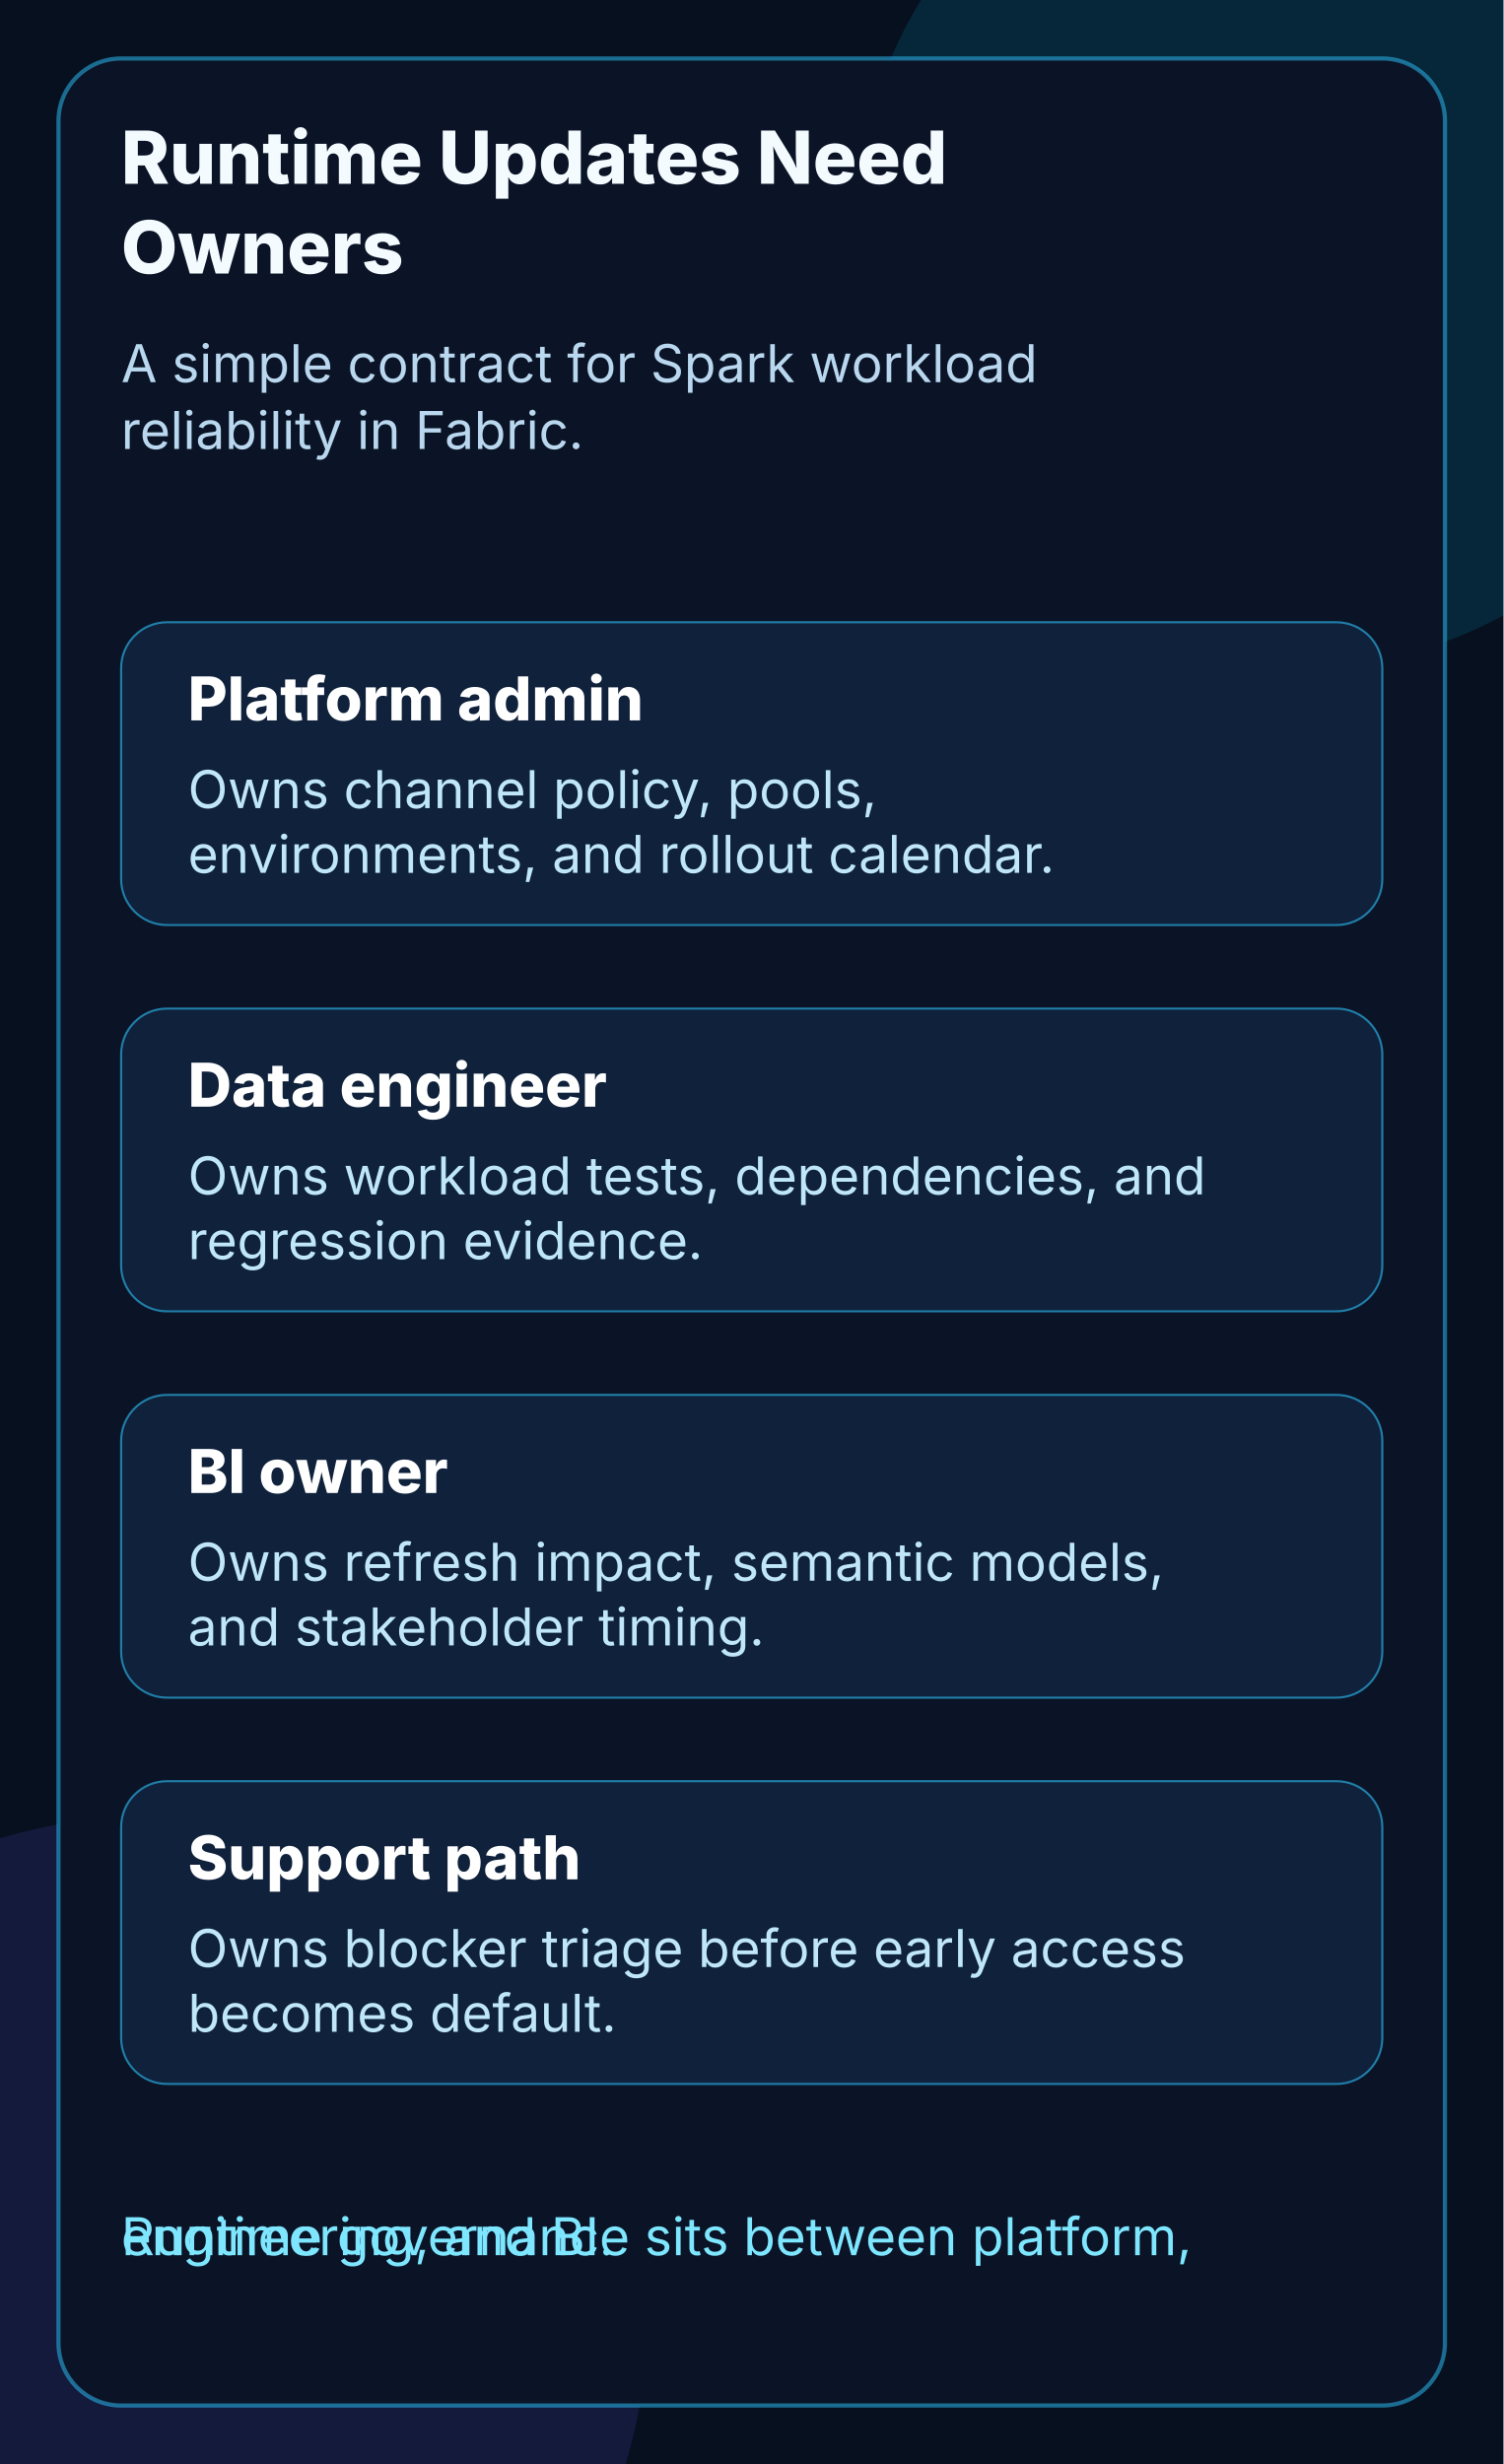
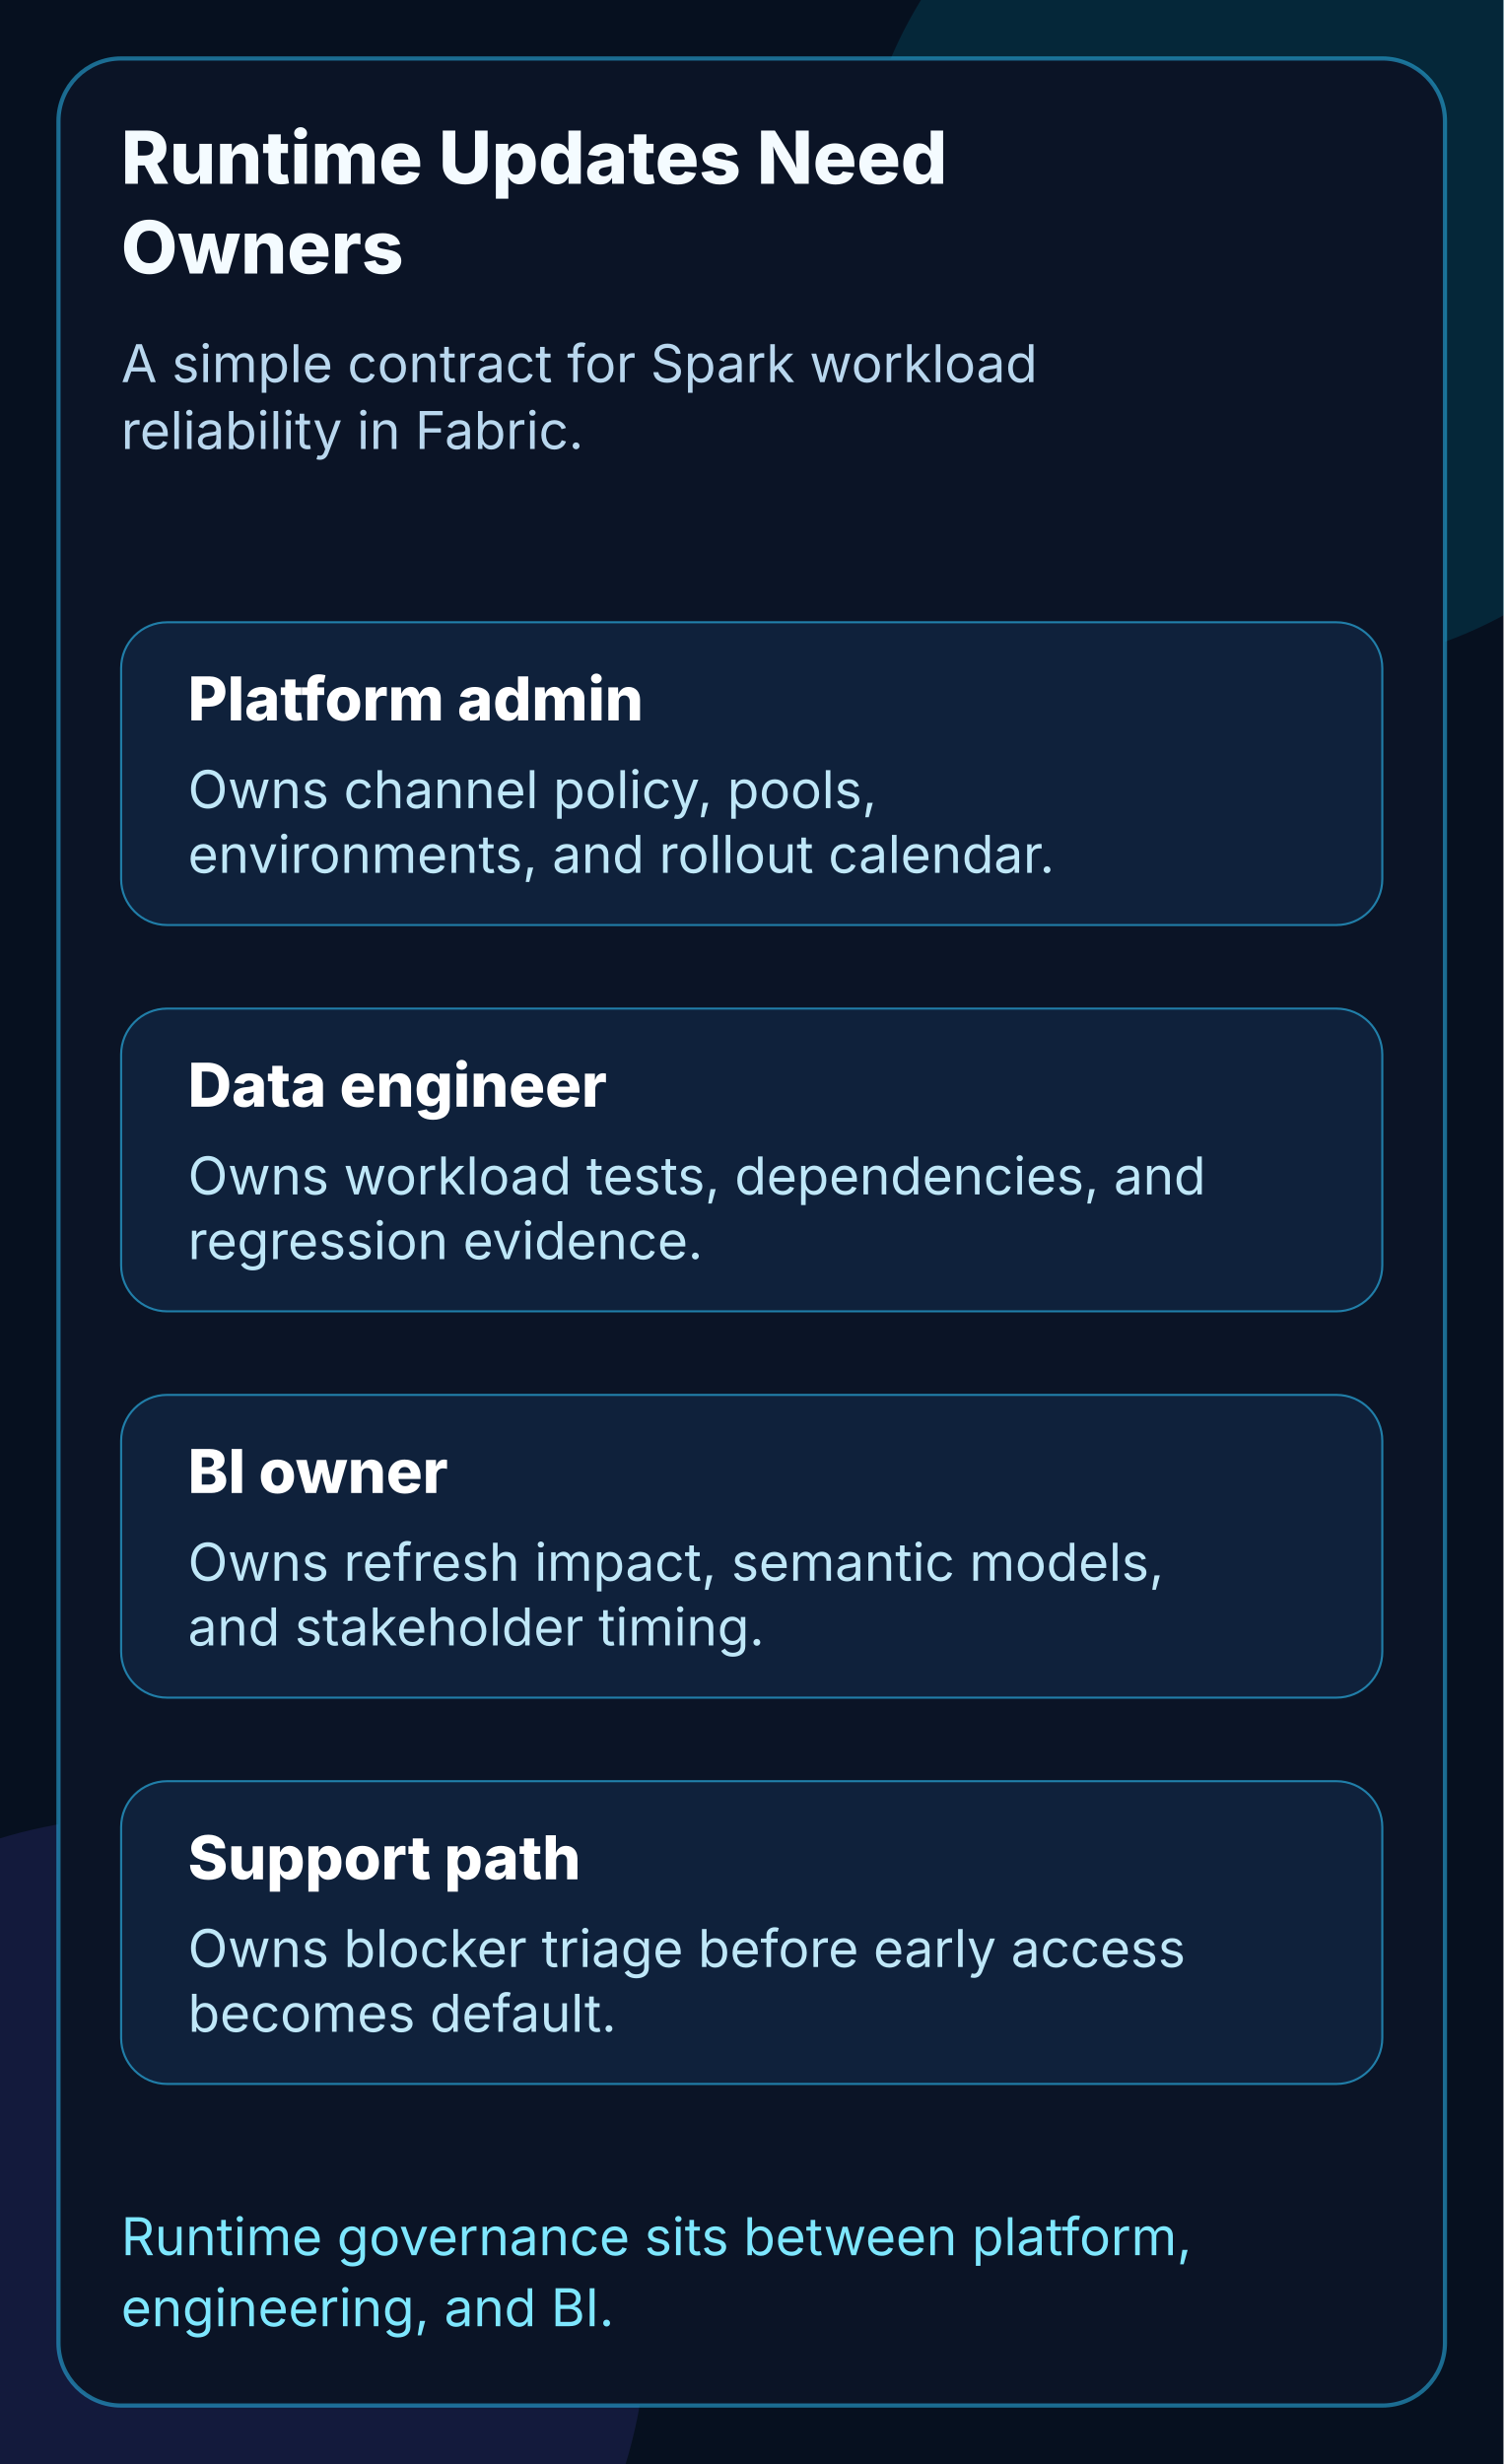
<svg xmlns="http://www.w3.org/2000/svg" width="720" height="1180" viewBox="0 0 720 1180">
  <rect width="720" height="1180" fill="#06101f" />
  <circle cx="620" cy="110" r="210" fill="#00d4ff" opacity="0.12" />
  <circle cx="70" cy="1110" r="240" fill="#6d5dfc" opacity="0.13" />
  <rect x="28" y="28" width="664" height="1124" rx="30" fill="#0b1426" stroke="#2fc7ff" stroke-opacity="0.5" stroke-width="2" />
  <text x="58" y="88" font-family="Inter,Segoe UI,Arial,sans-serif" font-size="35" font-weight="800" fill="#f4fbff">Runtime Updates Need</text>
  <text x="58" y="131" font-family="Inter,Segoe UI,Arial,sans-serif" font-size="35" font-weight="800" fill="#f4fbff">Owners</text>
  <text x="58" y="183" font-family="Inter,Segoe UI,Arial,sans-serif" font-size="25" fill="#b9d7ee">A simple contract for Spark workload</text>
  <text x="58" y="215" font-family="Inter,Segoe UI,Arial,sans-serif" font-size="25" fill="#b9d7ee">reliability in Fabric.</text>
  <rect x="58" y="298" width="604" height="145" rx="22" fill="#0f213b" stroke="#2fc7ff" stroke-opacity="0.58" />
  <text x="90" y="345" font-family="Inter,Segoe UI,Arial,sans-serif" font-size="29" font-weight="760" fill="#ffffff">Platform admin</text>
  <text x="90" y="387" font-family="Inter,Segoe UI,Arial,sans-serif" font-size="25" fill="#bfe7f8">Owns channel policy, pools,</text>
  <text x="90" y="418" font-family="Inter,Segoe UI,Arial,sans-serif" font-size="25" fill="#bfe7f8">environments, and rollout calendar.</text>
  <rect x="58" y="483" width="604" height="145" rx="22" fill="#0f213b" stroke="#2fc7ff" stroke-opacity="0.58" />
  <text x="90" y="530" font-family="Inter,Segoe UI,Arial,sans-serif" font-size="29" font-weight="760" fill="#ffffff">Data engineer</text>
  <text x="90" y="572" font-family="Inter,Segoe UI,Arial,sans-serif" font-size="25" fill="#bfe7f8">Owns workload tests, dependencies, and</text>
  <text x="90" y="603" font-family="Inter,Segoe UI,Arial,sans-serif" font-size="25" fill="#bfe7f8">regression evidence.</text>
  <rect x="58" y="668" width="604" height="145" rx="22" fill="#0f213b" stroke="#2fc7ff" stroke-opacity="0.58" />
  <text x="90" y="715" font-family="Inter,Segoe UI,Arial,sans-serif" font-size="29" font-weight="760" fill="#ffffff">BI owner</text>
  <text x="90" y="757" font-family="Inter,Segoe UI,Arial,sans-serif" font-size="25" fill="#bfe7f8">Owns refresh impact, semantic models,</text>
  <text x="90" y="788" font-family="Inter,Segoe UI,Arial,sans-serif" font-size="25" fill="#bfe7f8">and stakeholder timing.</text>
  <rect x="58" y="853" width="604" height="145" rx="22" fill="#0f213b" stroke="#2fc7ff" stroke-opacity="0.58" />
  <text x="90" y="900" font-family="Inter,Segoe UI,Arial,sans-serif" font-size="29" font-weight="760" fill="#ffffff">Support path</text>
  <text x="90" y="942" font-family="Inter,Segoe UI,Arial,sans-serif" font-size="25" fill="#bfe7f8">Owns blocker triage before early access</text>
  <text x="90" y="973" font-family="Inter,Segoe UI,Arial,sans-serif" font-size="25" fill="#bfe7f8">becomes default.</text>
  <text x="58" y="1080" font-family="Inter,Segoe UI,Arial,sans-serif" font-size="25" fill="#7ee7ff">Runtime governance sits between platform,</text>
-   <text x="58" y="1080" font-family="Inter,Segoe UI,Arial,sans-serif" font-size="25" fill="#7ee7ff">engineering, and BI.</text>
+   <text x="58" y="1114" font-family="Inter,Segoe UI,Arial,sans-serif" font-size="25" fill="#7ee7ff">engineering, and BI.</text>
</svg>
